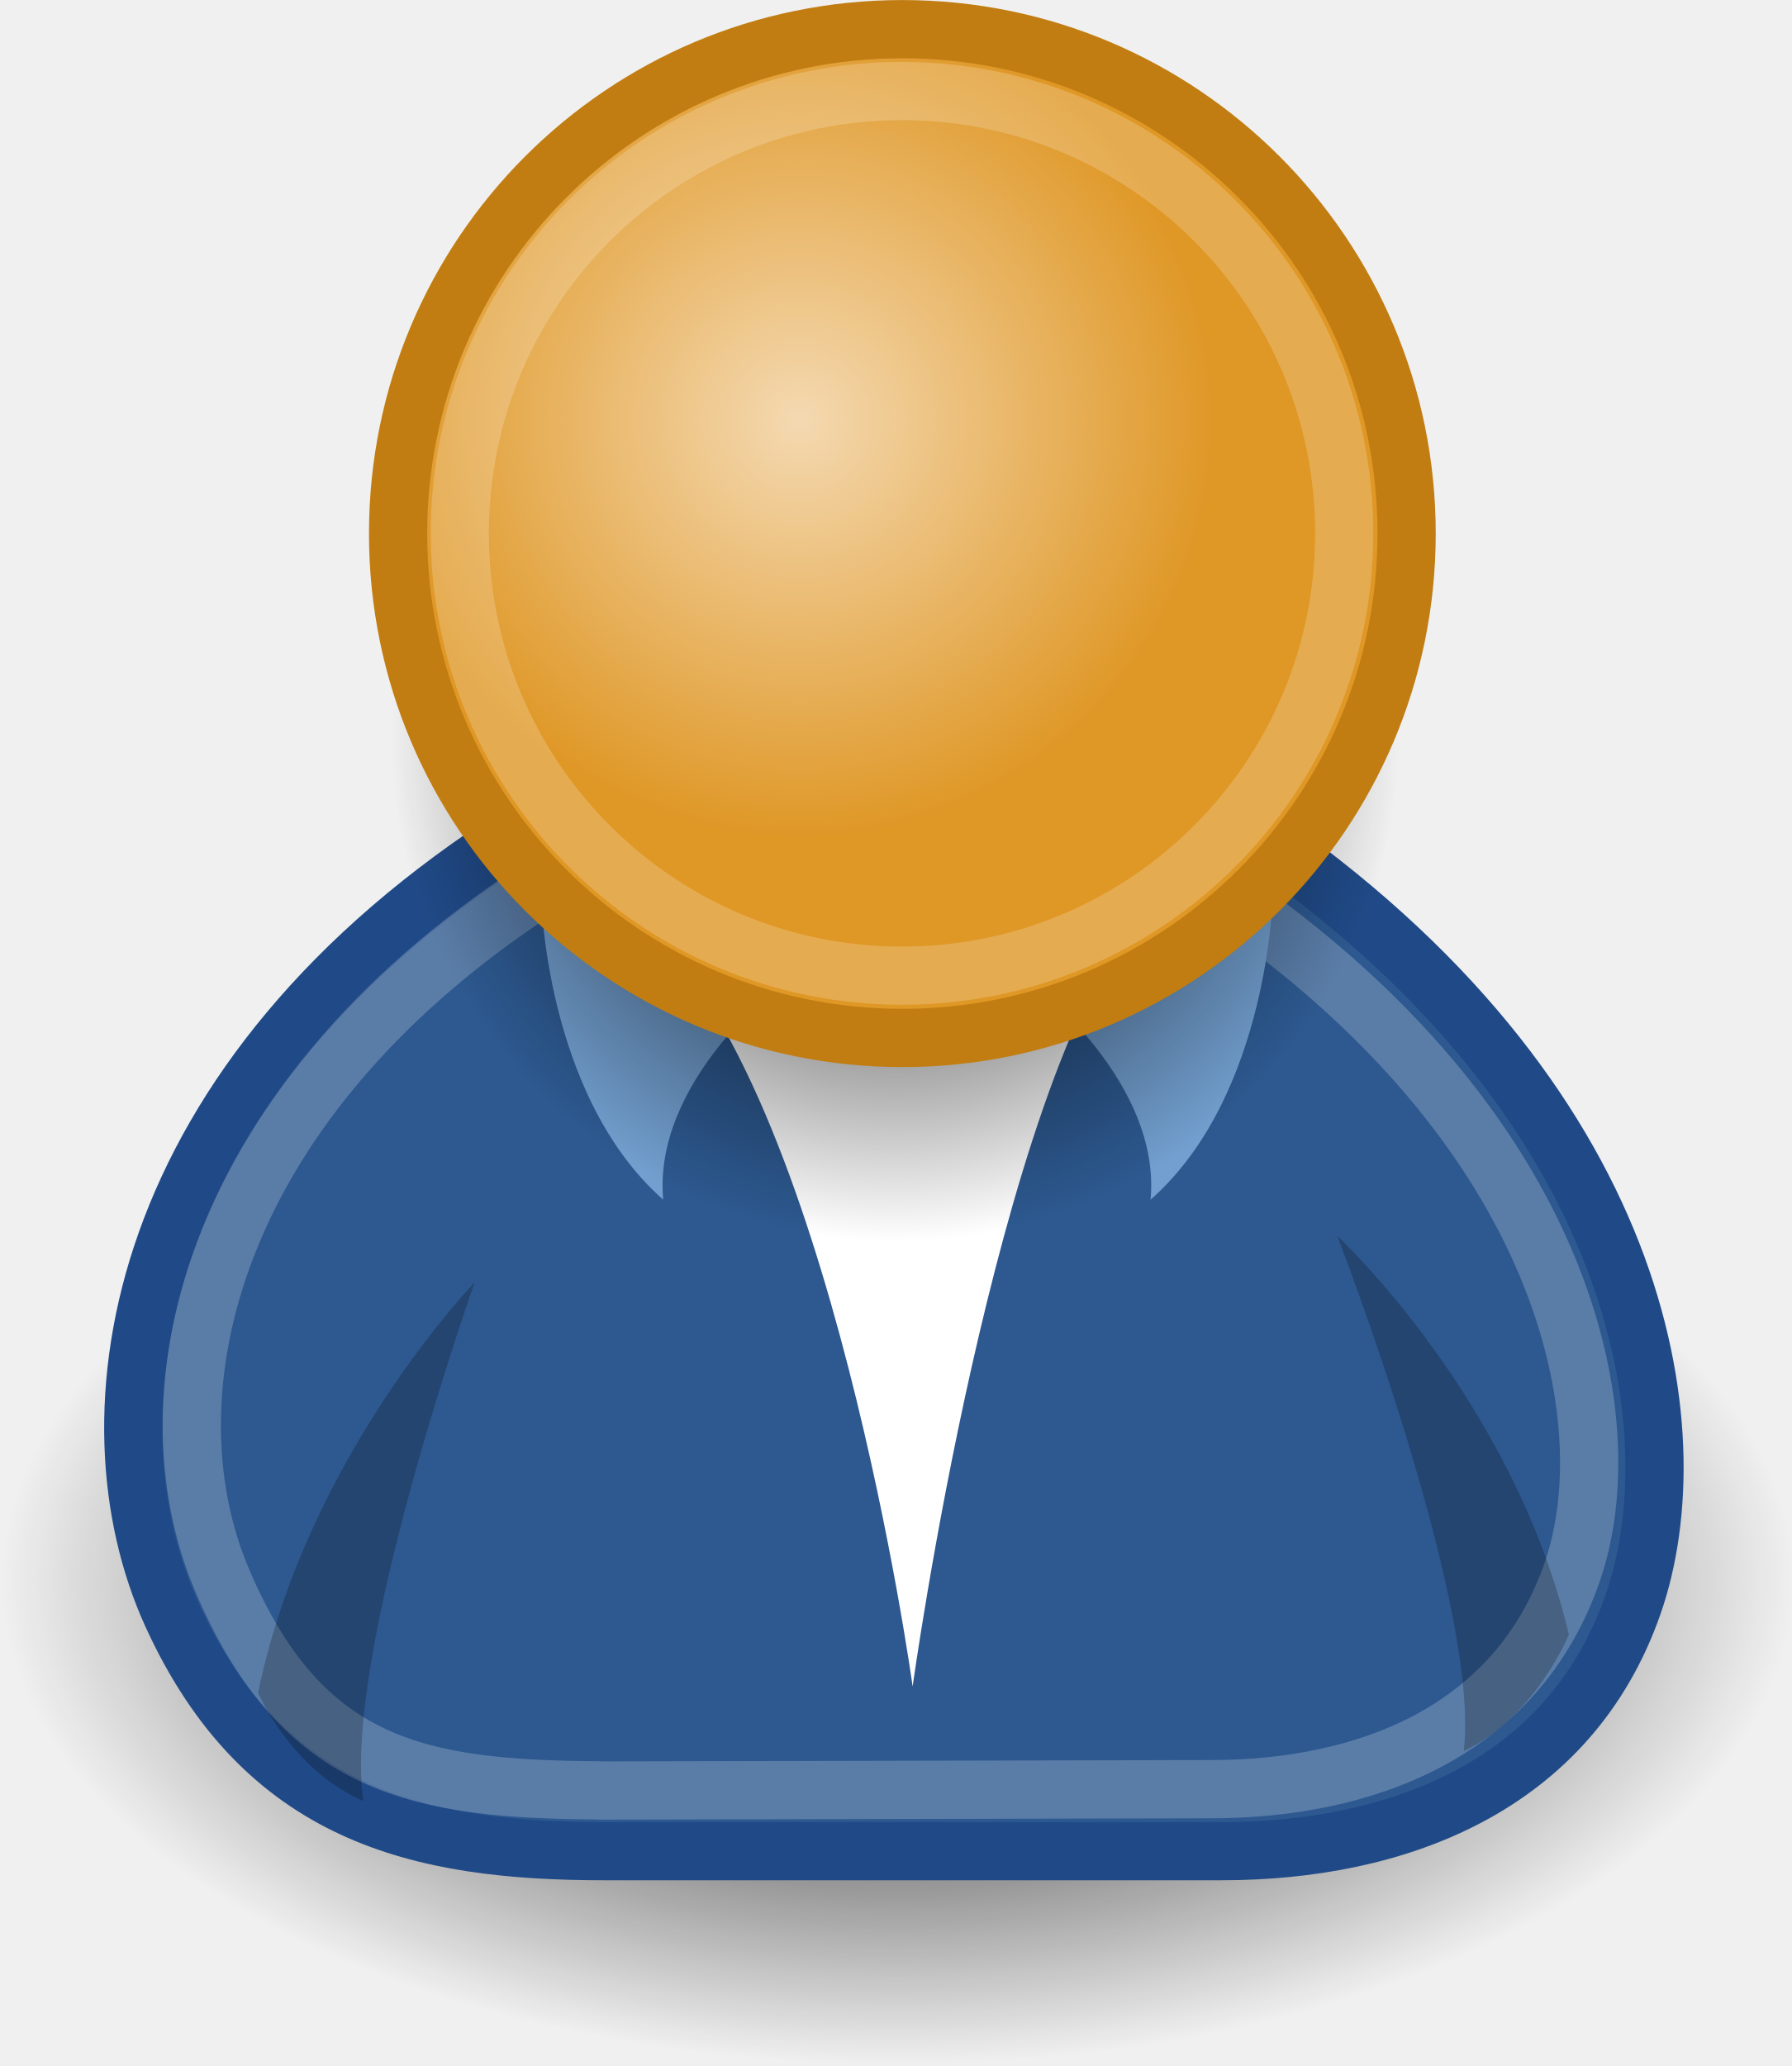
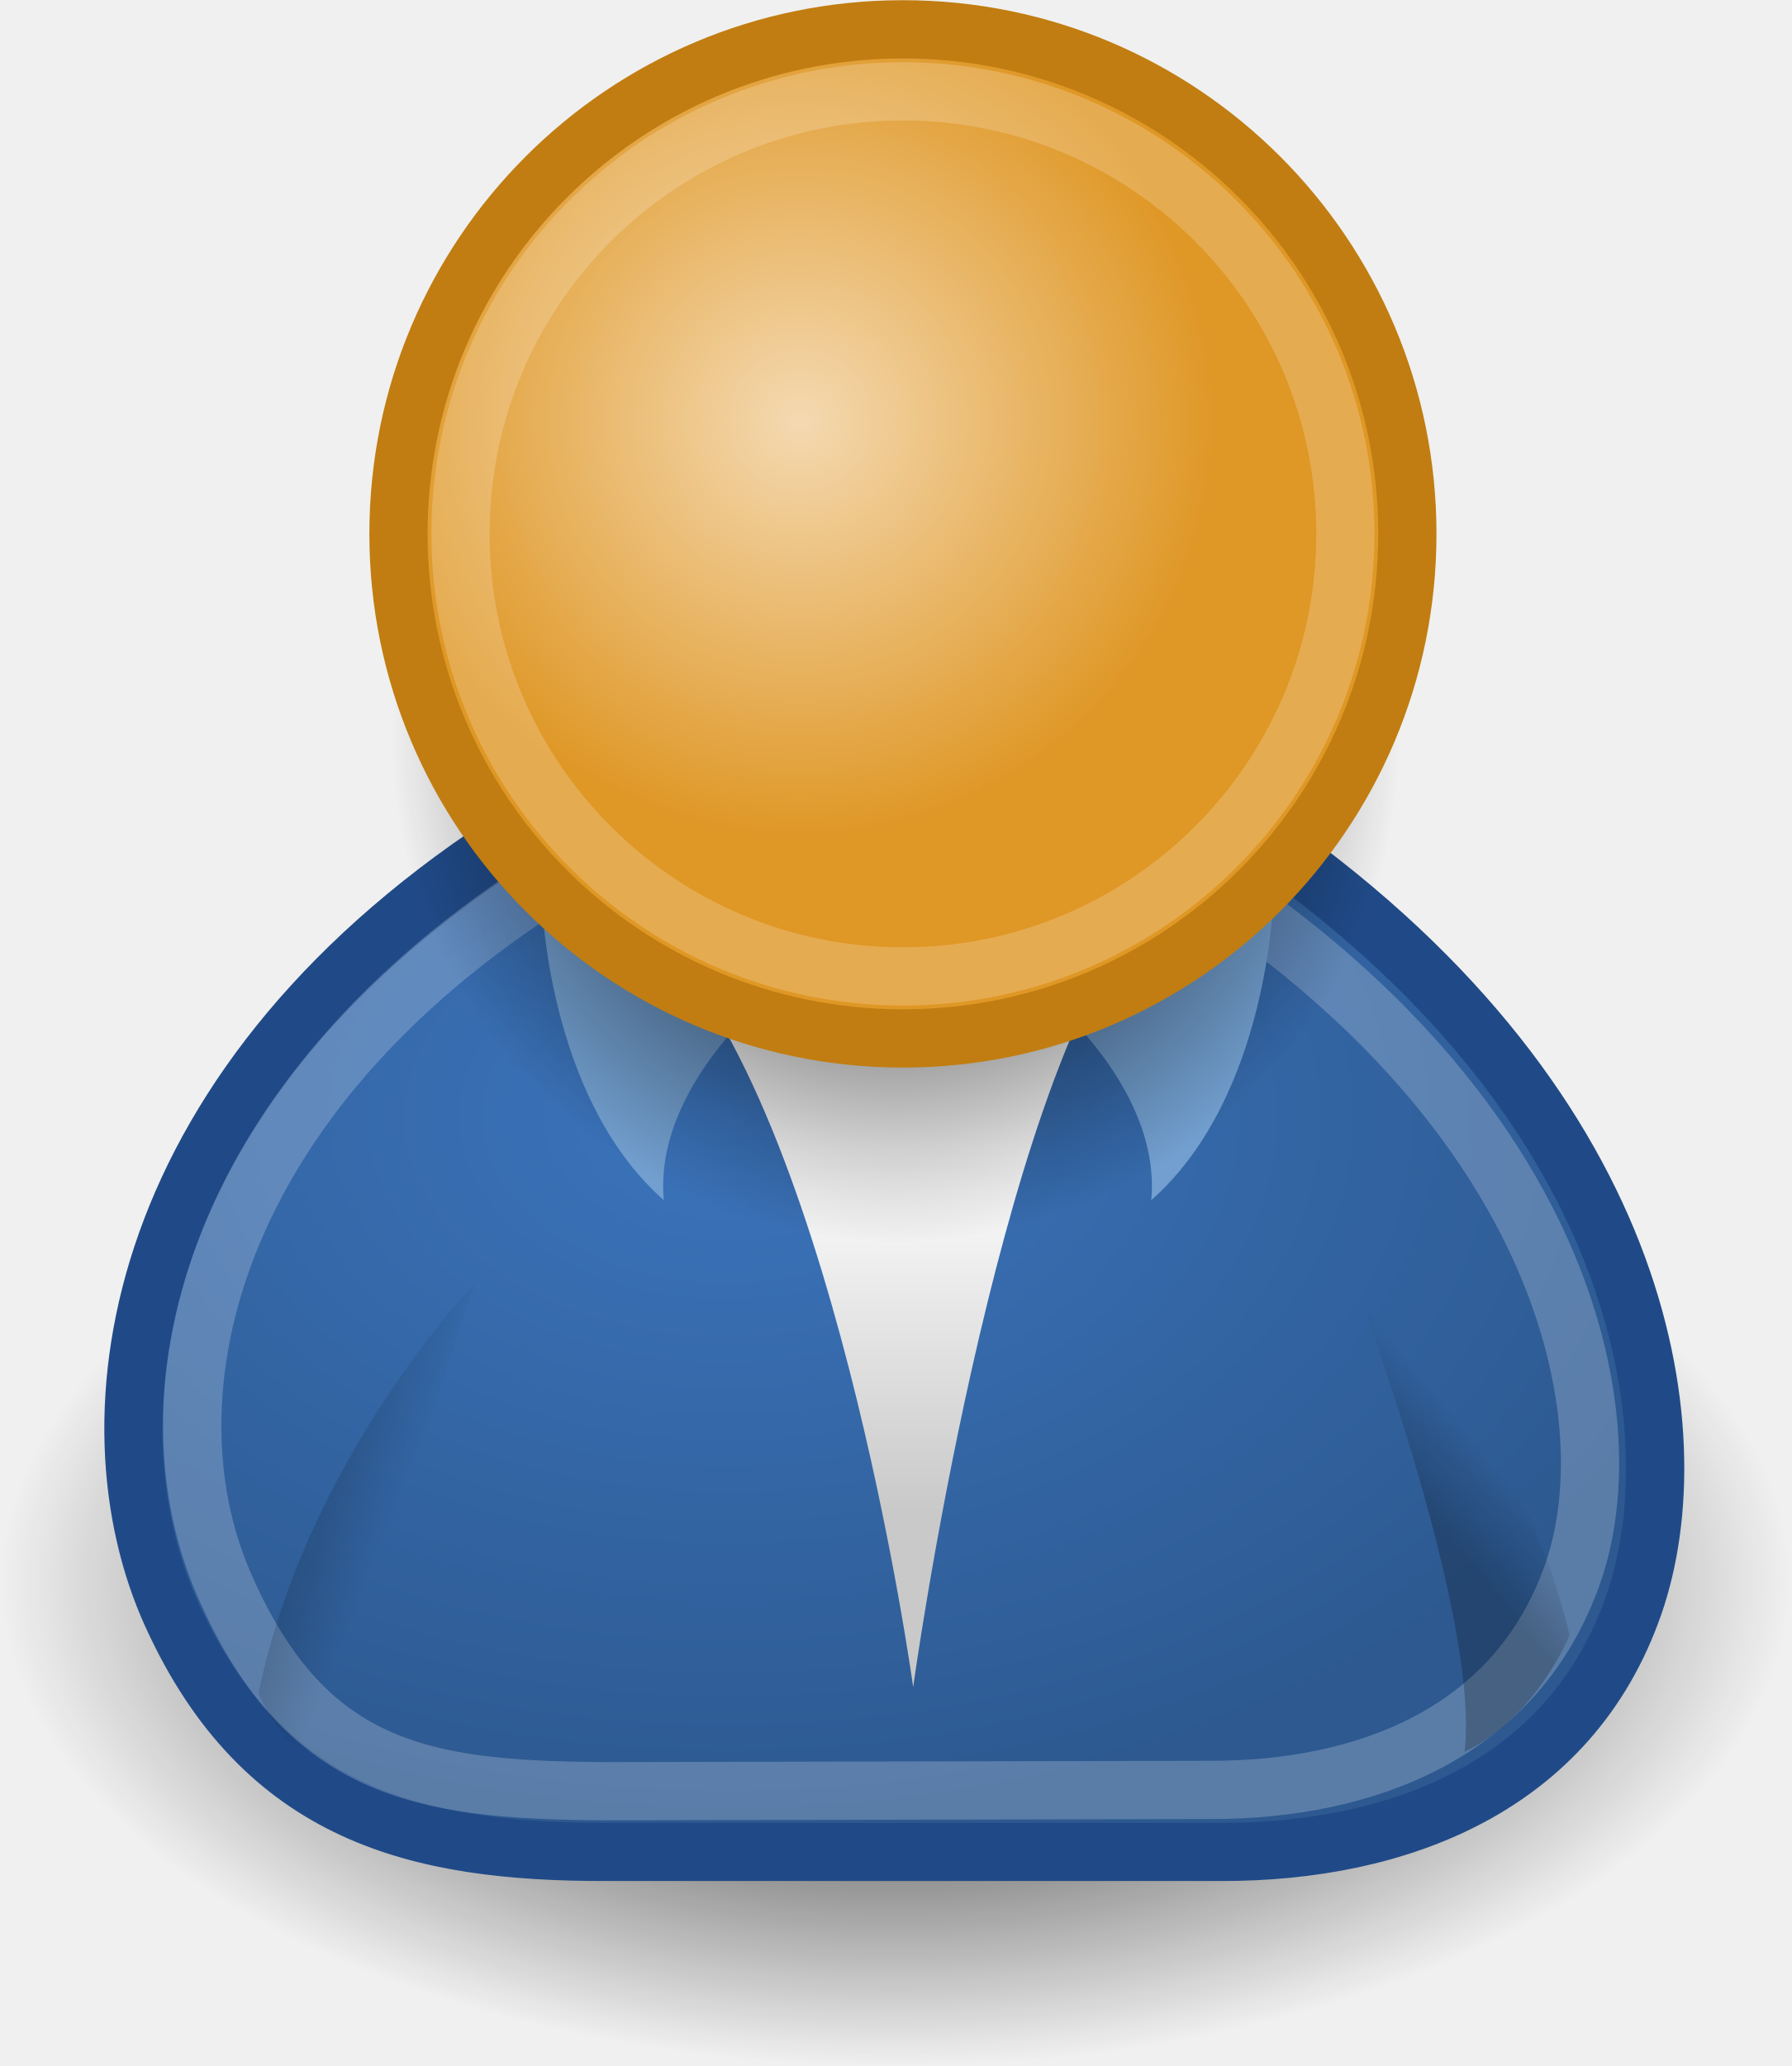
- <svg xmlns="http://www.w3.org/2000/svg" xmlns:xlink="http://www.w3.org/1999/xlink" width="12" height="13.837">
-   <defs>
-     <linearGradient id="g">
-       <stop offset="0" />
-       <stop offset="1" stop-opacity="0" />
+ <svg xmlns="http://www.w3.org/2000/svg" xmlns:xlink="http://www.w3.org/1999/xlink" version="1.1" width="12" height="13.837" id="svg2108">
+   <defs id="defs3">
+     <linearGradient id="linearGradient4356">
+       <stop id="stop4358" style="stop-color:#000000;stop-opacity:1" offset="0" />
+       <stop id="stop4360" style="stop-color:#000000;stop-opacity:0" offset="1" />
    </linearGradient>
-     <linearGradient id="f">
-       <stop offset="0" stop-color="#727e0a" />
-       <stop offset="1" stop-color="#5b6508" />
+     <linearGradient id="linearGradient4344">
+       <stop id="stop4346" style="stop-color:#727e0a;stop-opacity:1" offset="0" />
+       <stop id="stop4348" style="stop-color:#5b6508;stop-opacity:1" offset="1" />
    </linearGradient>
-     <linearGradient id="e">
-       <stop offset="0" stop-color="#e9b15e" />
-       <stop offset="1" stop-color="#966416" />
+     <linearGradient id="linearGradient4338">
+       <stop id="stop4340" style="stop-color:#e9b15e;stop-opacity:1" offset="0" />
+       <stop id="stop4342" style="stop-color:#966416;stop-opacity:1" offset="1" />
    </linearGradient>
-     <linearGradient id="d">
-       <stop offset="0" stop-color="#3b74bc" />
-       <stop offset="1" stop-color="#2d5990" />
+     <linearGradient id="linearGradient4163">
+       <stop id="stop4165" style="stop-color:#3b74bc;stop-opacity:1" offset="0" />
+       <stop id="stop4167" style="stop-color:#2d5990;stop-opacity:1" offset="1" />
    </linearGradient>
-     <linearGradient id="c">
-       <stop offset="0" stop-color="#fff" />
-       <stop offset="1" stop-color="#c9c9c9" />
+     <linearGradient id="linearGradient3824">
+       <stop id="stop3826" style="stop-color:#ffffff;stop-opacity:1" offset="0" />
+       <stop id="stop3828" style="stop-color:#c9c9c9;stop-opacity:1" offset="1" />
    </linearGradient>
-     <linearGradient id="b">
-       <stop offset="0" />
-       <stop offset="1" stop-opacity="0" />
+     <linearGradient id="linearGradient3816">
+       <stop id="stop3818" style="stop-color:#000000;stop-opacity:1" offset="0" />
+       <stop id="stop3820" style="stop-color:#000000;stop-opacity:0" offset="1" />
    </linearGradient>
-     <linearGradient id="a">
-       <stop offset="0" stop-color="#f4d9b1" />
-       <stop offset="1" stop-color="#df9725" />
+     <linearGradient id="linearGradient3800">
+       <stop id="stop3802" style="stop-color:#f4d9b1;stop-opacity:1" offset="0" />
+       <stop id="stop3804" style="stop-color:#df9725;stop-opacity:1" offset="1" />
    </linearGradient>
-     <radialGradient cx="29.345" cy="17.064" r="9.162" fx="29.345" fy="17.064" xlink:href="#a" gradientUnits="userSpaceOnUse" />
-     <radialGradient cx="31.113" cy="19.009" r="8.662" fx="31.113" fy="19.009" xlink:href="#b" gradientUnits="userSpaceOnUse" />
-     <linearGradient x1="30.936" y1="29.553" x2="30.936" y2="35.803" xlink:href="#c" gradientUnits="userSpaceOnUse" />
-     <radialGradient cx="28.09" cy="27.203" r="13.565" fx="28.09" fy="27.203" xlink:href="#d" gradientUnits="userSpaceOnUse" gradientTransform="matrix(1.298 0 0 .885 -8.359 4.94)" />
-     <radialGradient cx="29.345" cy="17.064" r="9.162" fx="29.345" fy="17.064" xlink:href="#a" gradientUnits="userSpaceOnUse" gradientTransform="matrix(.788 0 0 .788 6.221 3.618)" />
-     <linearGradient x1="30.936" y1="29.553" x2="30.936" y2="35.803" xlink:href="#c" gradientUnits="userSpaceOnUse" gradientTransform="translate(.707)" />
-     <radialGradient cx="31.113" cy="19.009" r="8.662" fx="31.113" fy="19.009" xlink:href="#b" gradientUnits="userSpaceOnUse" />
-     <linearGradient x1="30.936" y1="29.553" x2="30.936" y2="35.803" xlink:href="#c" gradientUnits="userSpaceOnUse" gradientTransform="translate(-12.418 -7)" />
-     <radialGradient cx="29.345" cy="17.064" r="9.162" fx="29.345" fy="17.064" xlink:href="#e" gradientUnits="userSpaceOnUse" gradientTransform="matrix(.788 0 0 .788 6.221 3.618)" />
-     <radialGradient cx="31.113" cy="19.009" r="8.662" fx="31.113" fy="19.009" xlink:href="#b" gradientUnits="userSpaceOnUse" />
-     <linearGradient x1="30.936" y1="29.553" x2="30.936" y2="35.803" xlink:href="#c" gradientUnits="userSpaceOnUse" gradientTransform="translate(-13.125 -7)" />
-     <radialGradient cx="31.113" cy="19.009" r="8.662" fx="31.113" fy="19.009" xlink:href="#b" gradientUnits="userSpaceOnUse" />
-     <radialGradient cx="16.215" cy="19.836" r="13.565" fx="16.215" fy="19.836" xlink:href="#f" gradientUnits="userSpaceOnUse" gradientTransform="matrix(1 0 0 .682 0 8.234)" />
-     <linearGradient x1="20.662" y1="35.818" x2="22.627" y2="36.218" xlink:href="#g" gradientUnits="userSpaceOnUse" gradientTransform="matrix(.983 .182 -.182 .983 6.232 -2.651)" />
-     <linearGradient x1="22.687" y1="36.39" x2="21.408" y2="35.74" xlink:href="#g" gradientUnits="userSpaceOnUse" gradientTransform="matrix(-.978 .21 .21 .978 55.11 -3.945)" />
-     <linearGradient x1="20.662" y1="35.818" x2="22.627" y2="36.218" xlink:href="#g" gradientUnits="userSpaceOnUse" gradientTransform="matrix(.983 .182 -.182 .983 -7.072 -9.825)" />
-     <linearGradient x1="22.687" y1="36.39" x2="21.408" y2="35.74" xlink:href="#g" gradientUnits="userSpaceOnUse" gradientTransform="matrix(-.978 .21 .21 .978 41.806 -11.119)" />
-     <linearGradient x1="22.687" y1="36.39" x2="21.408" y2="35.74" xlink:href="#g" gradientUnits="userSpaceOnUse" gradientTransform="matrix(-.978 .21 .21 .978 41.806 -11.119)" />
-     <linearGradient x1="20.662" y1="35.818" x2="22.627" y2="36.218" xlink:href="#g" gradientUnits="userSpaceOnUse" gradientTransform="matrix(.983 .182 -.182 .983 -7.072 -9.825)" />
-     <linearGradient x1="30.936" y1="29.553" x2="30.936" y2="35.803" xlink:href="#c" gradientUnits="userSpaceOnUse" gradientTransform="translate(-12.418 -7)" />
-     <radialGradient cx="16.215" cy="19.836" r="13.565" fx="16.215" fy="19.836" xlink:href="#f" gradientUnits="userSpaceOnUse" gradientTransform="matrix(1 0 0 .682 0 8.234)" />
-     <radialGradient cx="31.113" cy="19.009" r="8.662" fx="31.113" fy="19.009" id="h" xlink:href="#b" gradientUnits="userSpaceOnUse" />
-     <radialGradient cx="28.09" cy="27.203" r="13.565" fx="28.09" fy="27.203" id="i" xlink:href="#d" gradientUnits="userSpaceOnUse" gradientTransform="matrix(1.298 0 0 .885 -8.359 4.94)" />
-     <linearGradient x1="30.936" y1="29.553" x2="30.936" y2="35.803" id="j" xlink:href="#c" gradientUnits="userSpaceOnUse" />
-     <radialGradient cx="31.113" cy="19.009" r="8.662" fx="31.113" fy="19.009" id="k" xlink:href="#b" gradientUnits="userSpaceOnUse" />
-     <radialGradient cx="29.345" cy="17.064" r="9.162" fx="29.345" fy="17.064" id="l" xlink:href="#a" gradientUnits="userSpaceOnUse" gradientTransform="matrix(.788 0 0 .788 6.221 3.618)" />
-     <linearGradient x1="20.662" y1="35.818" x2="22.627" y2="36.218" id="m" xlink:href="#g" gradientUnits="userSpaceOnUse" gradientTransform="matrix(.983 .182 -.182 .983 6.232 -2.651)" />
-     <linearGradient x1="22.687" y1="36.39" x2="21.408" y2="35.74" id="n" xlink:href="#g" gradientUnits="userSpaceOnUse" gradientTransform="matrix(-.978 .21 .21 .978 55.11 -3.945)" />
+     <radialGradient cx="29.345" cy="17.064" r="9.162" fx="29.345" fy="17.064" id="radialGradient3806" xlink:href="#linearGradient3800" gradientUnits="userSpaceOnUse" />
+     <radialGradient cx="31.113" cy="19.009" r="8.662" fx="31.113" fy="19.009" id="radialGradient3822" xlink:href="#linearGradient3816" gradientUnits="userSpaceOnUse" />
+     <linearGradient x1="30.936" y1="29.553" x2="30.936" y2="35.803" id="linearGradient3830" xlink:href="#linearGradient3824" gradientUnits="userSpaceOnUse" />
+     <radialGradient cx="28.09" cy="27.203" r="13.565" fx="28.09" fy="27.203" id="radialGradient4169" xlink:href="#linearGradient4163" gradientUnits="userSpaceOnUse" gradientTransform="matrix(1.297564,0,0,0.884831,-8.358505,4.940469)" />
+     <radialGradient cx="29.345" cy="17.064" r="9.162" fx="29.345" fy="17.064" id="radialGradient4171" xlink:href="#linearGradient3800" gradientUnits="userSpaceOnUse" gradientTransform="matrix(0.787998,0,0,0.787998,6.221198,3.617627)" />
+     <linearGradient x1="30.936" y1="29.553" x2="30.936" y2="35.803" id="linearGradient4175" xlink:href="#linearGradient3824" gradientUnits="userSpaceOnUse" gradientTransform="translate(0.707108,0)" />
+     <radialGradient cx="31.113" cy="19.009" r="8.662" fx="31.113" fy="19.009" id="radialGradient4179" xlink:href="#linearGradient3816" gradientUnits="userSpaceOnUse" />
+     <linearGradient x1="30.936" y1="29.553" x2="30.936" y2="35.803" id="linearGradient4326" xlink:href="#linearGradient3824" gradientUnits="userSpaceOnUse" gradientTransform="translate(-12.41789,-7)" />
+     <radialGradient cx="29.345" cy="17.064" r="9.162" fx="29.345" fy="17.064" id="radialGradient4328" xlink:href="#linearGradient4338" gradientUnits="userSpaceOnUse" gradientTransform="matrix(0.787998,0,0,0.787998,6.221198,3.617627)" />
+     <radialGradient cx="31.113" cy="19.009" r="8.662" fx="31.113" fy="19.009" id="radialGradient4330" xlink:href="#linearGradient3816" gradientUnits="userSpaceOnUse" />
+     <linearGradient x1="30.936" y1="29.553" x2="30.936" y2="35.803" id="linearGradient4332" xlink:href="#linearGradient3824" gradientUnits="userSpaceOnUse" gradientTransform="translate(-13.125,-7)" />
+     <radialGradient cx="31.113" cy="19.009" r="8.662" fx="31.113" fy="19.009" id="radialGradient4336" xlink:href="#linearGradient3816" gradientUnits="userSpaceOnUse" />
+     <radialGradient cx="16.215" cy="19.836" r="13.565" fx="16.215" fy="19.836" id="radialGradient4350" xlink:href="#linearGradient4344" gradientUnits="userSpaceOnUse" gradientTransform="matrix(1,0,0,0.681917,0,8.233773)" />
+     <linearGradient x1="20.662" y1="35.818" x2="22.627" y2="36.218" id="linearGradient4362" xlink:href="#linearGradient4356" gradientUnits="userSpaceOnUse" gradientTransform="matrix(0.983375,0.181588,-0.181588,0.983375,6.231716,-2.651466)" />
+     <linearGradient x1="22.687" y1="36.39" x2="21.408" y2="35.74" id="linearGradient4366" xlink:href="#linearGradient4356" gradientUnits="userSpaceOnUse" gradientTransform="matrix(-0.977685,0.210075,0.210075,0.977685,55.1096,-3.945209)" />
+     <linearGradient x1="20.662" y1="35.818" x2="22.627" y2="36.218" id="linearGradient4372" xlink:href="#linearGradient4356" gradientUnits="userSpaceOnUse" gradientTransform="matrix(0.983375,0.181588,-0.181588,0.983375,-7.07212,-9.82492)" />
+     <linearGradient x1="22.687" y1="36.39" x2="21.408" y2="35.74" id="linearGradient4374" xlink:href="#linearGradient4356" gradientUnits="userSpaceOnUse" gradientTransform="matrix(-0.977685,0.210075,0.210075,0.977685,41.80576,-11.11866)" />
+     <linearGradient x1="22.687" y1="36.39" x2="21.408" y2="35.74" id="linearGradient1366" xlink:href="#linearGradient4356" gradientUnits="userSpaceOnUse" gradientTransform="matrix(-0.977685,0.210075,0.210075,0.977685,41.80576,-11.11866)" />
+     <linearGradient x1="20.662" y1="35.818" x2="22.627" y2="36.218" id="linearGradient1369" xlink:href="#linearGradient4356" gradientUnits="userSpaceOnUse" gradientTransform="matrix(0.983375,0.181588,-0.181588,0.983375,-7.07212,-9.82492)" />
+     <linearGradient x1="30.936" y1="29.553" x2="30.936" y2="35.803" id="linearGradient1372" xlink:href="#linearGradient3824" gradientUnits="userSpaceOnUse" gradientTransform="translate(-12.41789,-7)" />
+     <radialGradient cx="16.215" cy="19.836" r="13.565" fx="16.215" fy="19.836" id="radialGradient1381" xlink:href="#linearGradient4344" gradientUnits="userSpaceOnUse" gradientTransform="matrix(1,0,0,0.681917,0,8.233773)" />
+     <radialGradient cx="31.113" cy="19.009" r="8.662" fx="31.113" fy="19.009" id="radialGradient2243" xlink:href="#linearGradient3816" gradientUnits="userSpaceOnUse" />
+     <radialGradient cx="28.09" cy="27.203" r="13.565" fx="28.09" fy="27.203" id="radialGradient2245" xlink:href="#linearGradient4163" gradientUnits="userSpaceOnUse" gradientTransform="matrix(1.297564,0,0,0.884831,-8.358505,4.940469)" />
+     <linearGradient x1="30.936" y1="29.553" x2="30.936" y2="35.803" id="linearGradient2247" xlink:href="#linearGradient3824" gradientUnits="userSpaceOnUse" />
+     <radialGradient cx="31.113" cy="19.009" r="8.662" fx="31.113" fy="19.009" id="radialGradient2249" xlink:href="#linearGradient3816" gradientUnits="userSpaceOnUse" />
+     <radialGradient cx="29.345" cy="17.064" r="9.162" fx="29.345" fy="17.064" id="radialGradient2251" xlink:href="#linearGradient3800" gradientUnits="userSpaceOnUse" gradientTransform="matrix(0.787998,0,0,0.787998,6.221198,3.617627)" />
+     <linearGradient x1="20.662" y1="35.818" x2="22.627" y2="36.218" id="linearGradient2253" xlink:href="#linearGradient4356" gradientUnits="userSpaceOnUse" gradientTransform="matrix(0.983375,0.181588,-0.181588,0.983375,6.231716,-2.651466)" />
+     <linearGradient x1="22.687" y1="36.39" x2="21.408" y2="35.74" id="linearGradient2255" xlink:href="#linearGradient4356" gradientUnits="userSpaceOnUse" gradientTransform="matrix(-0.977685,0.210075,0.210075,0.977685,55.1096,-3.945209)" />
  </defs>
-   <g color="#000">
-     <path d="M39.775 19.009a8.662 8.662 0 1 1-17.324 0 8.662 8.662 0 1 1 17.324 0z" transform="matrix(.693 0 0 .374 -15.548 3.481)" fill="url(#h)" fill-rule="evenodd" overflow="visible" />
-     <path d="M4.046 12.398h4.137c1.172 0 2.332-.43 2.758-1.655.404-1.163.069-3.378-2.551-5.171h-4.895c-2.62 1.655-2.947 3.917-2.344 5.24.614 1.347 1.655 1.586 2.896 1.586z" fill="url(#i)" fill-rule="evenodd" stroke="#204a87" stroke-linecap="round" stroke-linejoin="round" overflow="visible" stroke-width="0.39" />
-     <path d="M4.321 6.193c1.241 1.103 1.793 5.102 1.793 5.102s.552-3.999 1.517-5.171l-3.309.069z" fill="url(#j)" fill-rule="evenodd" overflow="visible" />
-     <path d="M5.21 6.607s-.839.648-.767 1.428c-.796-.702-.819-2.048-.819-2.048l1.586.62z" fill="#729fcf" fill-rule="evenodd" overflow="visible" />
-     <path d="M4.018 11.992l4.092-.009c1.029 0 2.049-.377 2.422-1.453.355-1.022-.037-2.967-2.338-4.542l-4.495-.095c-2.301 1.453-2.747 3.441-2.208 4.697.538 1.256 1.324 1.393 2.526 1.401z" opacity=".215" stroke="#fff" stroke-linecap="round" stroke-linejoin="round" overflow="visible" fill="none" stroke-width="0.39" />
-     <path d="M6.941 6.607s.839.648.767 1.428c.796-.702.819-2.048.819-2.048l-1.586.62z" fill="#729fcf" fill-rule="evenodd" overflow="visible" />
-     <path d="M39.775 19.009a8.662 8.662 0 1 1-17.324 0 8.662 8.662 0 1 1 17.324 0z" transform="matrix(.39 0 0 .39 -6.138 -2.475)" fill="url(#k)" fill-rule="evenodd" overflow="visible" />
-     <path d="M39.775 19.009a8.662 8.662 0 1 1-17.324 0 8.662 8.662 0 1 1 17.324 0z" fill="url(#l)" fill-rule="evenodd" stroke="#c17d11" stroke-linecap="round" stroke-linejoin="round" overflow="visible" transform="matrix(.39 0 0 .39 -6.089 -3.84)" />
-     <path d="M39.775 19.009a8.662 8.662 0 1 1-17.324 0 8.662 8.662 0 1 1 17.324 0z" transform="matrix(.342 0 0 .342 -4.598 -2.929)" opacity=".196" stroke="#fff" stroke-width="1.14" stroke-linecap="round" stroke-linejoin="round" overflow="visible" fill="none" />
-     <path d="M2.433 12.062c-.487-.213-.704-.725-.704-.725.328-1.587 1.451-2.748 1.451-2.748s-.889 2.5-.746 3.473z" opacity=".228" fill="url(#m)" fill-rule="evenodd" overflow="visible" />
-     <path d="M9.806 11.728c.48-.227.704-.781.704-.781-.374-1.577-1.551-2.669-1.551-2.669s.961 2.474.847 3.45z" opacity=".228" fill="url(#n)" fill-rule="evenodd" overflow="visible" />
+   <g transform="translate(-5.000004,-32.07011)" id="layer1" style="display:inline" />
+   <g transform="translate(-5.000004,-32.07011)" id="layer2" style="display:inline">
+     <g transform="matrix(0.3901279,0,0,0.3901279,-1.089158,28.22979)" id="g2230">
+       <path d="m 39.775,19.009 a 8.662,8.662 0 1 1 -17.324,0 8.662,8.662 0 1 1 17.324,0 z" transform="matrix(1.77551,0,0,0.959183,-24.25322,18.77153)" id="path4306" style="color:#000000;fill:url(#radialGradient2243);fill-opacity:1;fill-rule:evenodd;stroke:none;stroke-width:1px;marker:none;visibility:visible;display:inline;overflow:visible" />
+       <path d="m 25.986,41.636 10.607,0 c 3.005,0 5.98,-1.102 7.071,-4.243 1.036,-2.982 0.177,-8.662 -6.541,-13.258 l -12.551,0 c -6.718,4.243 -7.557,10.045 -6.01,13.435 1.576,3.454 4.243,4.066 7.425,4.066 z" id="path4308" style="color:#000000;fill:url(#radialGradient2245);fill-opacity:1;fill-rule:evenodd;stroke:#204a87;stroke-width:1px;stroke-linecap:round;stroke-linejoin:round;stroke-miterlimit:4;stroke-opacity:1;stroke-dasharray:none;stroke-dashoffset:0;marker:none;visibility:visible;display:inline;overflow:visible" />
+       <path d="m 26.693,25.726 c 3.182,2.828 4.596,13.081 4.596,13.081 0,0 1.414,-10.253 3.889,-13.258 l -8.485,0.177 z" id="path4310" style="color:#000000;fill:url(#linearGradient2247);fill-opacity:1;fill-rule:evenodd;stroke:none;stroke-width:1px;marker:none;visibility:visible;display:inline;overflow:visible" />
+       <path d="m 28.973,26.787 c 0,0 -2.151,1.66 -1.966,3.661 -2.041,-1.801 -2.1,-5.252 -2.1,-5.252 l 4.066,1.591 z" id="path4312" style="color:#000000;fill:#729fcf;fill-opacity:1;fill-rule:evenodd;stroke:none;stroke-width:1px;marker:none;visibility:visible;display:inline;overflow:visible" />
+       <path d="m 25.915,40.594 10.493,-0.022 c 2.64,0 5.253,-0.968 6.211,-3.727 0.91,-2.62 -0.095,-7.609 -5.995,-11.646 L 25.099,24.956 c -5.901,3.727 -7.043,8.823 -5.662,12.044 1.381,3.221 3.395,3.571 6.477,3.593 z" id="path4314" style="opacity:0.215;color:#000000;fill:none;stroke:#ffffff;stroke-width:1px;stroke-linecap:round;stroke-linejoin:round;stroke-miterlimit:4;stroke-opacity:1;stroke-dasharray:none;stroke-dashoffset:0;marker:none;visibility:visible;display:inline;overflow:visible" />
+       <path d="m 33.411,26.787 c 0,0 2.151,1.66 1.966,3.661 2.041,-1.801 2.1,-5.252 2.1,-5.252 l -4.066,1.591 z" id="path4316" style="color:#000000;fill:#729fcf;fill-opacity:1;fill-rule:evenodd;stroke:none;stroke-width:1px;marker:none;visibility:visible;display:inline;overflow:visible" />
+       <path d="m 39.775,19.009 a 8.662,8.662 0 1 1 -17.324,0 8.662,8.662 0 1 1 17.324,0 z" transform="translate(-0.125,3.5)" id="path4318" style="color:#000000;fill:url(#radialGradient2249);fill-opacity:1;fill-rule:evenodd;stroke:none;stroke-width:1px;marker:none;visibility:visible;display:inline;overflow:visible" />
+       <path d="m 39.775,19.009 a 8.662,8.662 0 1 1 -17.324,0 8.662,8.662 0 1 1 17.324,0 z" id="path4320" style="color:#000000;fill:url(#radialGradient2251);fill-opacity:1;fill-rule:evenodd;stroke:#c17d11;stroke-width:1px;stroke-linecap:round;stroke-linejoin:round;stroke-miterlimit:4;stroke-opacity:1;stroke-dasharray:none;stroke-dashoffset:0;marker:none;visibility:visible;display:inline;overflow:visible" />
+       <path d="m 39.775,19.009 a 8.662,8.662 0 1 1 -17.324,0 8.662,8.662 0 1 1 17.324,0 z" transform="matrix(0.877095,0,0,0.877095,3.823927,2.336267)" id="path4322" style="opacity:0.196;color:#000000;fill:none;stroke:#ffffff;stroke-width:1.14px;stroke-linecap:round;stroke-linejoin:round;stroke-miterlimit:4;stroke-opacity:1;stroke-dasharray:none;stroke-dashoffset:0;marker:none;visibility:visible;display:inline;overflow:visible" />
+       <path d="m 21.852,40.775 c -1.248,-0.545 -1.806,-1.858 -1.806,-1.858 0.841,-4.069 3.72,-7.046 3.72,-7.046 0,0 -2.279,6.412 -1.914,8.904 z" id="path4354" style="opacity:0.228;color:#000000;fill:url(#linearGradient2253);fill-opacity:1;fill-rule:evenodd;stroke:none;stroke-width:1px;marker:none;visibility:visible;display:inline;overflow:visible" />
+       <path d="m 40.757,39.917 c 1.231,-0.581 1.804,-2.002 1.804,-2.002 -0.959,-4.043 -3.976,-6.843 -3.976,-6.843 0,0 2.465,6.343 2.172,8.845 z" id="path4364" style="opacity:0.228;color:#000000;fill:url(#linearGradient2255);fill-opacity:1;fill-rule:evenodd;stroke:none;stroke-width:1px;marker:none;visibility:visible;display:inline;overflow:visible" />
+     </g>
  </g>
</svg>
